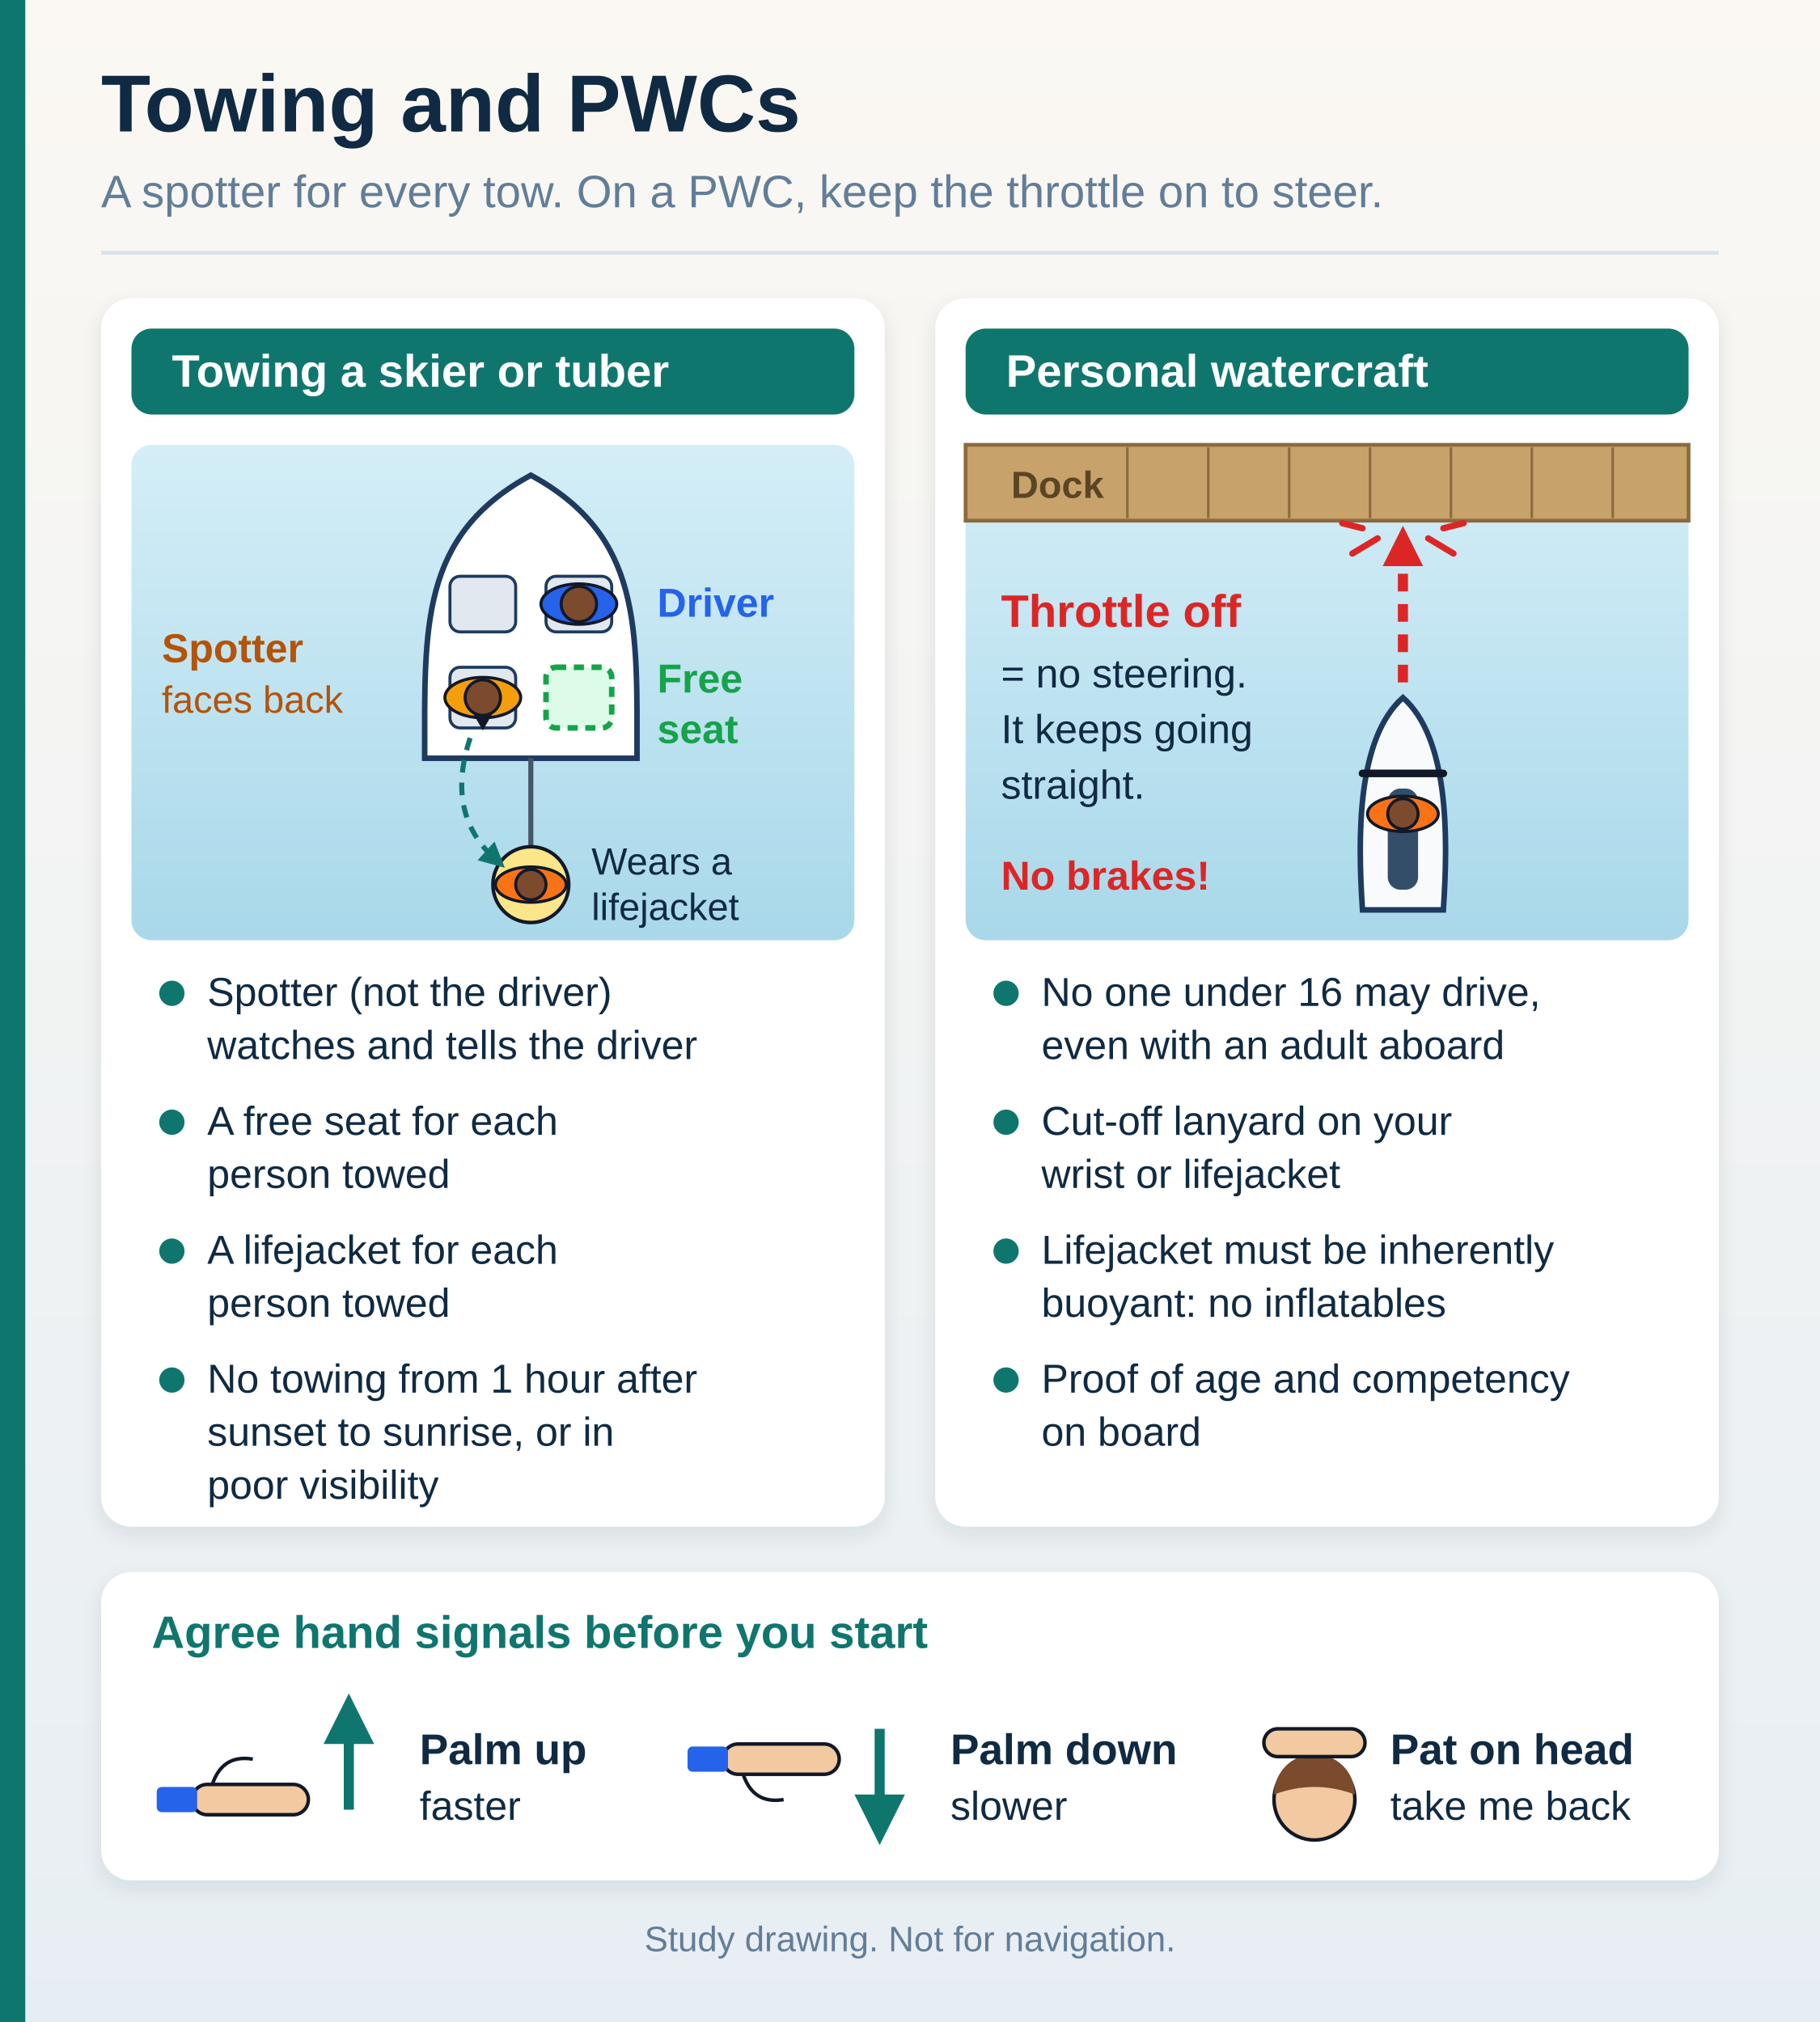
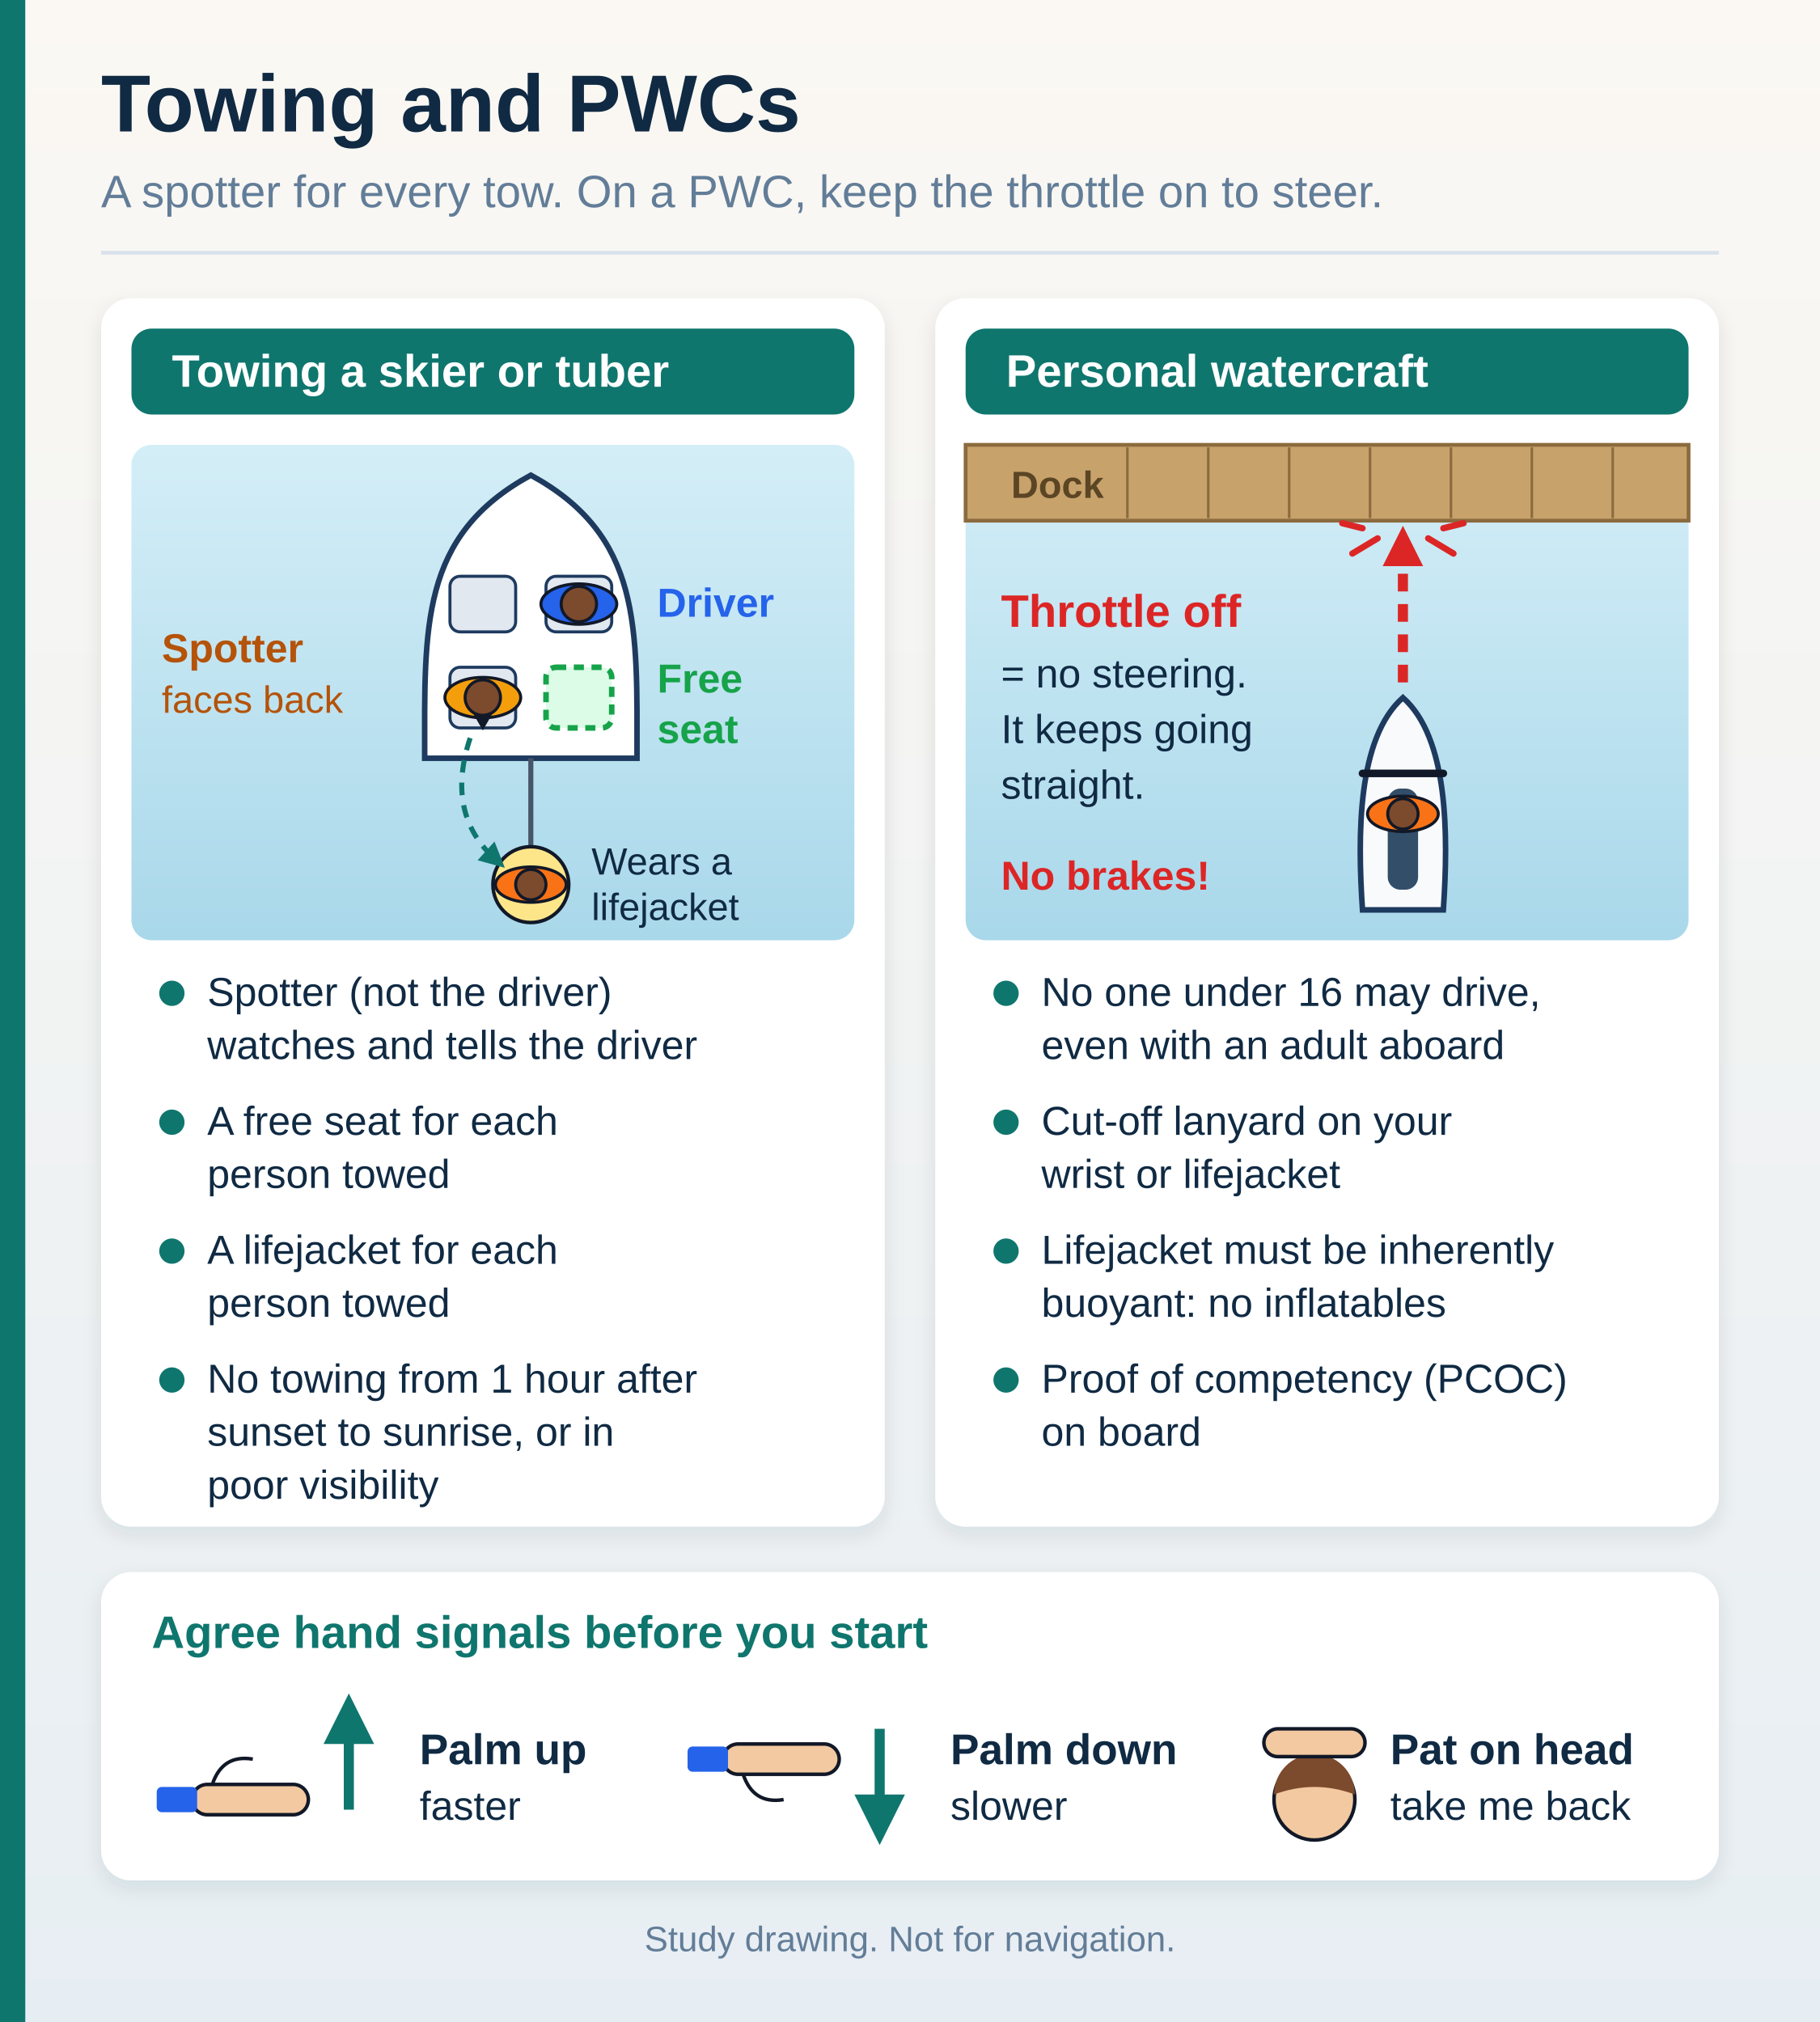
<svg xmlns="http://www.w3.org/2000/svg" viewBox="0 0 720 800" width="720" height="800" role="img">
  <defs>
    <filter id="s" x="-20%" y="-20%" width="140%" height="150%">
      <feDropShadow dx="0" dy="3" stdDeviation="4" flood-color="#102a43" flood-opacity="0.10" />
    </filter>
    <linearGradient id="paper" x1="0" y1="0" x2="0" y2="1">
      <stop offset="0" stop-color="#fbf8f3" />
      <stop offset="1" stop-color="#e7eef3" />
    </linearGradient>
    <linearGradient id="sea" x1="0" y1="0" x2="0" y2="1">
      <stop offset="0" stop-color="#d4eef7" />
      <stop offset="1" stop-color="#a9d8ea" />
    </linearGradient>
    <marker id="ah" viewBox="0 0 10 10" refX="5" refY="5" markerWidth="5" markerHeight="5" orient="auto-start-reverse">
      <path d="M0,0 L10,5 L0,10 z" fill="#0f766e" />
    </marker>
    <marker id="ahd" viewBox="0 0 10 10" refX="5" refY="5" markerWidth="4" markerHeight="4" orient="auto-start-reverse">
      <path d="M0,0 L10,5 L0,10 z" fill="#c2410c" />
    </marker>
    <linearGradient id="nightP" x1="0" y1="0" x2="0" y2="1">
      <stop offset="0" stop-color="#0b1d36" />
      <stop offset="1" stop-color="#12294a" />
    </linearGradient>
    <filter id="glow" x="-200%" y="-200%" width="500%" height="500%">
      <feGaussianBlur stdDeviation="5" />
    </filter>
    <marker id="ahr" viewBox="0 0 10 10" refX="5" refY="5" markerWidth="4" markerHeight="4" orient="auto-start-reverse">
      <path d="M0,0 L10,5 L0,10 z" fill="#dc2626" />
    </marker>
  </defs>
  <rect width="720" height="800" fill="url(#paper)" />
  <rect x="0" y="0" width="10" height="800" fill="#0f766e" />
  <text x="40" y="52" font-size="32" text-anchor="start" fill="#102a43" font-weight="bold" font-family="Liberation Sans">Towing and PWCs</text>
  <text x="40" y="82" font-size="18" text-anchor="start" fill="#627d98" font-family="Liberation Sans">A spotter for every tow. On a PWC, keep the throttle on to steer.</text>
  <line x1="40" y1="100" x2="680" y2="100" stroke="#d9e2ec" stroke-width="1.5" />
  <rect x="40" y="118" width="310" height="486" rx="12" fill="#ffffff" filter="url(#s)" />
  <rect x="52" y="130" width="286" height="34" rx="8" fill="#0f766e" />
  <text x="68" y="153" font-size="18" text-anchor="start" fill="#ffffff" font-weight="bold" font-family="Liberation Sans">Towing a skier or tuber</text>
  <rect x="52" y="176" width="286" height="196" rx="8" fill="url(#sea)" />
  <path d="M210,188 C254,212 252,248 252,300 L168,300 C168,248 166,212 210,188 Z" fill="#ffffff" stroke="#1e3a5f" stroke-width="2.2" />
  <rect x="216" y="228" width="26" height="22" rx="4" fill="#e2e8f0" stroke="#1e3a5f" stroke-width="1.2" />
  <ellipse cx="229" cy="239" rx="15" ry="8" fill="#2563eb" stroke="#111827" stroke-width="1.2" />
  <circle cx="229" cy="239" r="7" fill="#7c4a2d" stroke="#111827" stroke-width="1.2" />
  <rect x="178" y="228" width="26" height="22" rx="4" fill="#e2e8f0" stroke="#1e3a5f" stroke-width="1.2" />
  <rect x="178" y="264" width="26" height="24" rx="4" fill="#e2e8f0" stroke="#1e3a5f" stroke-width="1.2" />
  <ellipse cx="191" cy="276" rx="15" ry="8" fill="#f59e0b" stroke="#111827" stroke-width="1.2" />
  <circle cx="191" cy="276" r="7" fill="#7c4a2d" stroke="#111827" stroke-width="1.2" />
  <path d="M191,284 l-4,-2 l4,7 l4,-7 z" fill="#111827" />
  <rect x="216" y="264" width="26" height="24" rx="4" fill="#dcfce7" stroke="#16a34a" stroke-width="2.2" stroke-dasharray="4 3" />
  <line x1="210" y1="300" x2="210" y2="336" stroke="#475569" stroke-width="2" />
  <circle cx="210" cy="350" r="15" fill="#fde68a" stroke="#111827" stroke-width="1.4" />
  <ellipse cx="210" cy="350" rx="14" ry="7" fill="#f97316" stroke="#111827" stroke-width="1.2" />
  <circle cx="210" cy="350" r="6" fill="#7c4a2d" stroke="#111827" stroke-width="1.2" />
  <path d="M186,292 Q176,322 196,340" fill="none" stroke="#0f766e" stroke-width="2" stroke-dasharray="5 4" marker-end="url(#ah)" />
  <text x="260" y="244" font-size="16" text-anchor="start" fill="#2563eb" font-weight="bold" font-family="Liberation Sans">Driver</text>
  <text x="64" y="262" font-size="16" text-anchor="start" fill="#b45309" font-weight="bold" font-family="Liberation Sans">Spotter</text>
  <text x="64" y="282" font-size="15" text-anchor="start" fill="#b45309" font-family="Liberation Sans">faces back</text>
  <text x="260" y="274" font-size="16" text-anchor="start" fill="#16a34a" font-weight="bold" font-family="Liberation Sans">Free</text>
  <text x="260" y="294" font-size="16" text-anchor="start" fill="#16a34a" font-weight="bold" font-family="Liberation Sans">seat</text>
  <text x="234" y="346" font-size="15" text-anchor="start" fill="#102a43" font-family="Liberation Sans">Wears a</text>
  <text x="234" y="364" font-size="15" text-anchor="start" fill="#102a43" font-family="Liberation Sans">lifejacket</text>
  <circle cx="68" cy="393" r="5" fill="#0f766e" />
  <text x="82" y="398" font-size="16" text-anchor="start" fill="#102a43" font-family="Liberation Sans">Spotter (not the driver)</text>
  <text x="82" y="419" font-size="16" text-anchor="start" fill="#102a43" font-family="Liberation Sans">watches and tells the driver</text>
  <circle cx="68" cy="444" r="5" fill="#0f766e" />
  <text x="82" y="449" font-size="16" text-anchor="start" fill="#102a43" font-family="Liberation Sans">A free seat for each</text>
  <text x="82" y="470" font-size="16" text-anchor="start" fill="#102a43" font-family="Liberation Sans">person towed</text>
  <circle cx="68" cy="495" r="5" fill="#0f766e" />
  <text x="82" y="500" font-size="16" text-anchor="start" fill="#102a43" font-family="Liberation Sans">A lifejacket for each</text>
  <text x="82" y="521" font-size="16" text-anchor="start" fill="#102a43" font-family="Liberation Sans">person towed</text>
  <circle cx="68" cy="546" r="5" fill="#0f766e" />
  <text x="82" y="551" font-size="16" text-anchor="start" fill="#102a43" font-family="Liberation Sans">No towing from 1 hour after</text>
  <text x="82" y="572" font-size="16" text-anchor="start" fill="#102a43" font-family="Liberation Sans">sunset to sunrise, or in</text>
  <text x="82" y="593" font-size="16" text-anchor="start" fill="#102a43" font-family="Liberation Sans">poor visibility</text>
  <rect x="370" y="118" width="310" height="486" rx="12" fill="#ffffff" filter="url(#s)" />
  <rect x="382" y="130" width="286" height="34" rx="8" fill="#0f766e" />
  <text x="398" y="153" font-size="18" text-anchor="start" fill="#ffffff" font-weight="bold" font-family="Liberation Sans">Personal watercraft</text>
  <rect x="382" y="176" width="286" height="196" rx="8" fill="url(#sea)" />
  <rect x="382" y="176" width="286" height="30" fill="#c8a26b" stroke="#8b6b3e" stroke-width="1.5" />
  <line x1="446" y1="177" x2="446" y2="205" stroke="#8b6b3e" stroke-width="1" />
  <line x1="478" y1="177" x2="478" y2="205" stroke="#8b6b3e" stroke-width="1" />
  <line x1="510" y1="177" x2="510" y2="205" stroke="#8b6b3e" stroke-width="1" />
  <line x1="542" y1="177" x2="542" y2="205" stroke="#8b6b3e" stroke-width="1" />
  <line x1="574" y1="177" x2="574" y2="205" stroke="#8b6b3e" stroke-width="1" />
  <line x1="606" y1="177" x2="606" y2="205" stroke="#8b6b3e" stroke-width="1" />
  <line x1="638" y1="177" x2="638" y2="205" stroke="#8b6b3e" stroke-width="1" />
  <text x="400" y="197" font-size="15" text-anchor="start" fill="#5b4524" font-weight="bold" font-family="Liberation Sans">Dock</text>
  <line x1="555" y1="270" x2="555" y2="216" stroke="#dc2626" stroke-width="4" stroke-dasharray="7 5" marker-end="url(#ahr)" />
  <path d="M539,209 l-8,-2 M571,209 l8,-2 M545,213 l-10,6 M565,213 l10,6" stroke="#dc2626" stroke-width="2.5" stroke-linecap="round" />
  <path d="M555,276 C573,292 573,330 571,360 L539,360 C537,330 537,292 555,276 Z" fill="#f8fafc" stroke="#1e3a5f" stroke-width="2.2" />
  <rect x="549" y="312" width="12" height="40" rx="5" fill="#334e68" />
  <line x1="539" y1="306" x2="571" y2="306" stroke="#111827" stroke-width="3" stroke-linecap="round" />
  <ellipse cx="555" cy="322" rx="14" ry="7" fill="#f97316" stroke="#111827" stroke-width="1.2" />
  <circle cx="555" cy="322" r="6" fill="#7c4a2d" stroke="#111827" stroke-width="1.2" />
  <text x="396" y="248" font-size="18" text-anchor="start" fill="#dc2626" font-weight="bold" font-family="Liberation Sans">Throttle off</text>
  <text x="396" y="272" font-size="16" text-anchor="start" fill="#102a43" font-family="Liberation Sans">= no steering.</text>
  <text x="396" y="294" font-size="16" text-anchor="start" fill="#102a43" font-family="Liberation Sans">It keeps going</text>
  <text x="396" y="316" font-size="16" text-anchor="start" fill="#102a43" font-family="Liberation Sans">straight.</text>
  <text x="396" y="352" font-size="16" text-anchor="start" fill="#dc2626" font-weight="bold" font-family="Liberation Sans">No brakes!</text>
  <circle cx="398" cy="393" r="5" fill="#0f766e" />
  <text x="412" y="398" font-size="16" text-anchor="start" fill="#102a43" font-family="Liberation Sans">No one under 16 may drive,</text>
  <text x="412" y="419" font-size="16" text-anchor="start" fill="#102a43" font-family="Liberation Sans">even with an adult aboard</text>
  <circle cx="398" cy="444" r="5" fill="#0f766e" />
  <text x="412" y="449" font-size="16" text-anchor="start" fill="#102a43" font-family="Liberation Sans">Cut-off lanyard on your</text>
  <text x="412" y="470" font-size="16" text-anchor="start" fill="#102a43" font-family="Liberation Sans">wrist or lifejacket</text>
  <circle cx="398" cy="495" r="5" fill="#0f766e" />
  <text x="412" y="500" font-size="16" text-anchor="start" fill="#102a43" font-family="Liberation Sans">Lifejacket must be inherently</text>
  <text x="412" y="521" font-size="16" text-anchor="start" fill="#102a43" font-family="Liberation Sans">buoyant: no inflatables</text>
  <circle cx="398" cy="546" r="5" fill="#0f766e" />
-   <text x="412" y="551" font-size="16" text-anchor="start" fill="#102a43" font-family="Liberation Sans">Proof of age and competency</text>
+   <text x="412" y="551" font-size="16" text-anchor="start" fill="#102a43" font-family="Liberation Sans">Proof of competency (PCOC)</text>
  <text x="412" y="572" font-size="16" text-anchor="start" fill="#102a43" font-family="Liberation Sans">on board</text>
  <rect x="40" y="622" width="640" height="122" rx="12" fill="#ffffff" filter="url(#s)" />
  <text x="60" y="652" font-size="18" text-anchor="start" fill="#0f766e" font-weight="bold" font-family="Liberation Sans">Agree hand signals before you start</text>
  <rect x="76" y="706" width="46" height="12" rx="6" fill="#f2c9a0" stroke="#111827" stroke-width="1.4" />
  <path d="M84,706 q4,-12 16,-10" fill="none" stroke="#111827" stroke-width="1.4" />
  <rect x="62" y="707" width="16" height="10" rx="2" fill="#2563eb" />
  <line x1="138" y1="716" x2="138" y2="680" stroke="#0f766e" stroke-width="4" marker-end="url(#ah)" />
  <text x="166" y="698" font-size="17" text-anchor="start" fill="#102a43" font-weight="bold" font-family="Liberation Sans">Palm up</text>
  <text x="166" y="720" font-size="16" text-anchor="start" fill="#102a43" font-family="Liberation Sans">faster</text>
  <rect x="286" y="690" width="46" height="12" rx="6" fill="#f2c9a0" stroke="#111827" stroke-width="1.4" />
  <path d="M294,702 q4,12 16,10" fill="none" stroke="#111827" stroke-width="1.4" />
  <rect x="272" y="691" width="16" height="10" rx="2" fill="#2563eb" />
  <line x1="348" y1="684" x2="348" y2="720" stroke="#0f766e" stroke-width="4" marker-end="url(#ah)" />
  <text x="376" y="698" font-size="17" text-anchor="start" fill="#102a43" font-weight="bold" font-family="Liberation Sans">Palm down</text>
  <text x="376" y="720" font-size="16" text-anchor="start" fill="#102a43" font-family="Liberation Sans">slower</text>
  <circle cx="520" cy="712" r="16" fill="#f2c9a0" stroke="#111827" stroke-width="1.4" />
  <path d="M504,710 a16,16 0 0 1 32,0 q-16,-6 -32,0 z" fill="#7c4a2d" />
  <rect x="500" y="684" width="40" height="11" rx="5.5" fill="#f2c9a0" stroke="#111827" stroke-width="1.4" />
  <text x="550" y="698" font-size="17" text-anchor="start" fill="#102a43" font-weight="bold" font-family="Liberation Sans">Pat on head</text>
  <text x="550" y="720" font-size="16" text-anchor="start" fill="#102a43" font-family="Liberation Sans">take me back</text>
  <text x="360" y="772" font-size="14" text-anchor="middle" fill="#627d98" font-family="Liberation Sans">Study drawing. Not for navigation.</text>
</svg>
